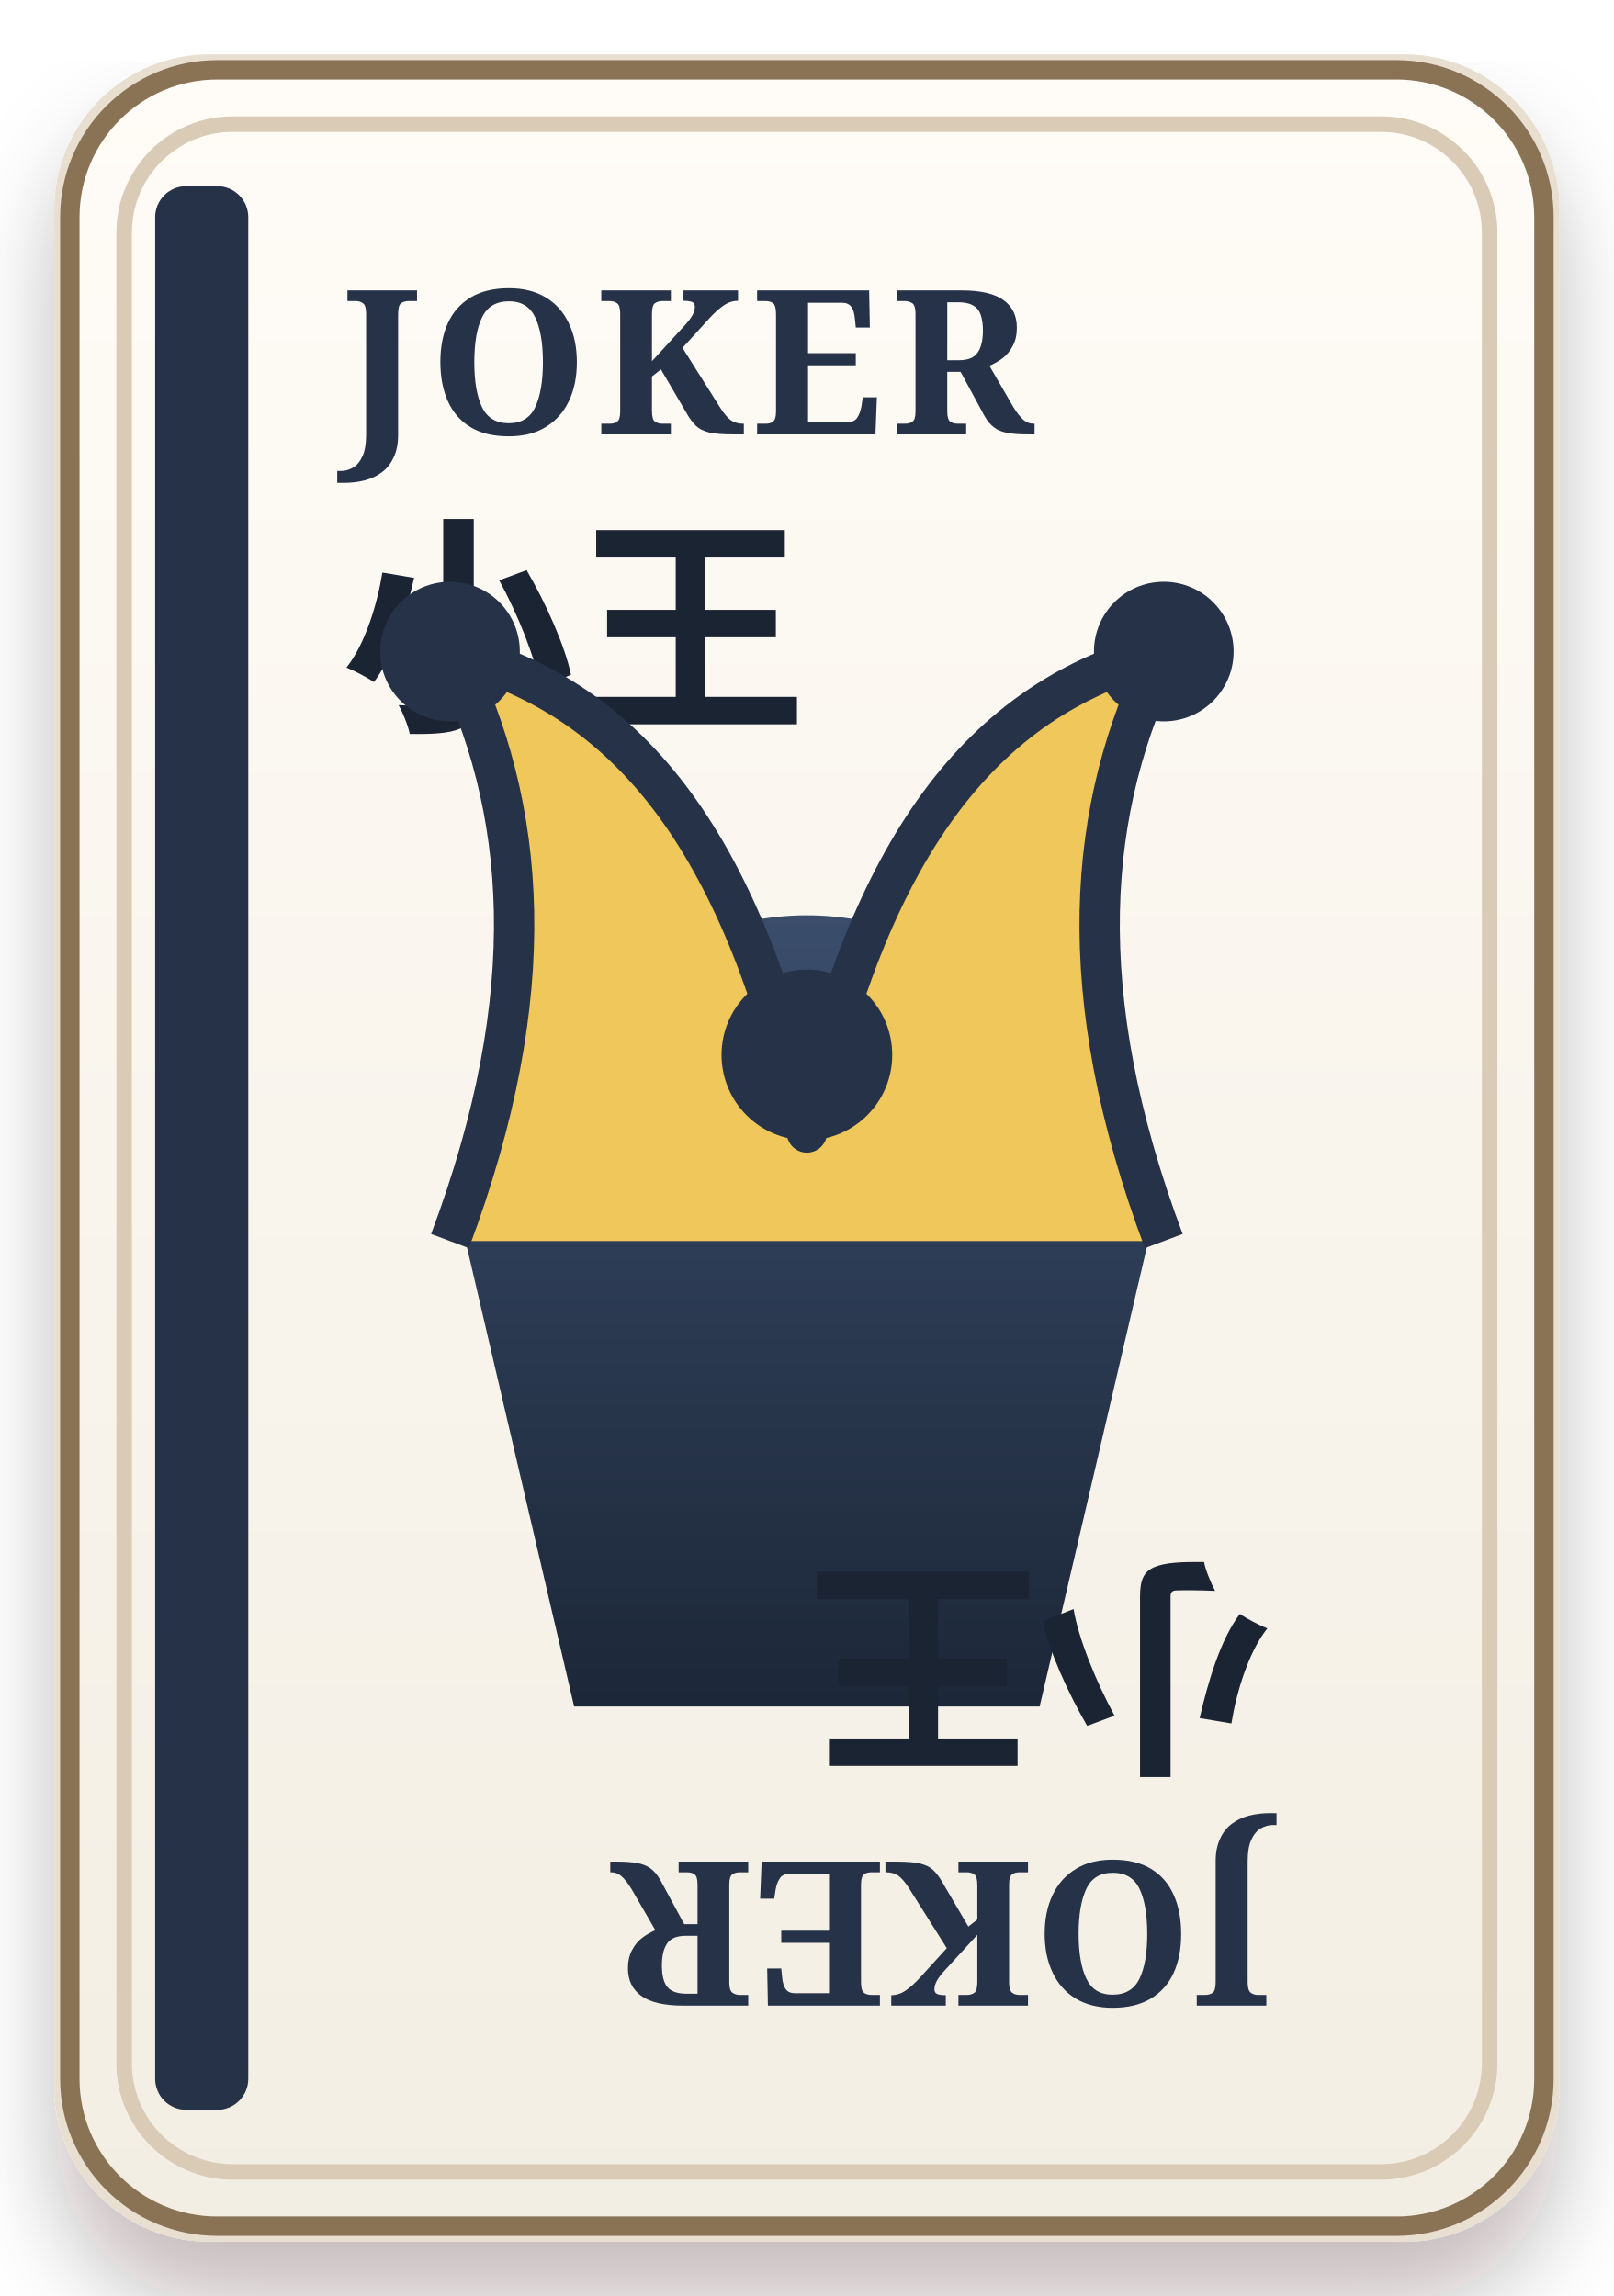
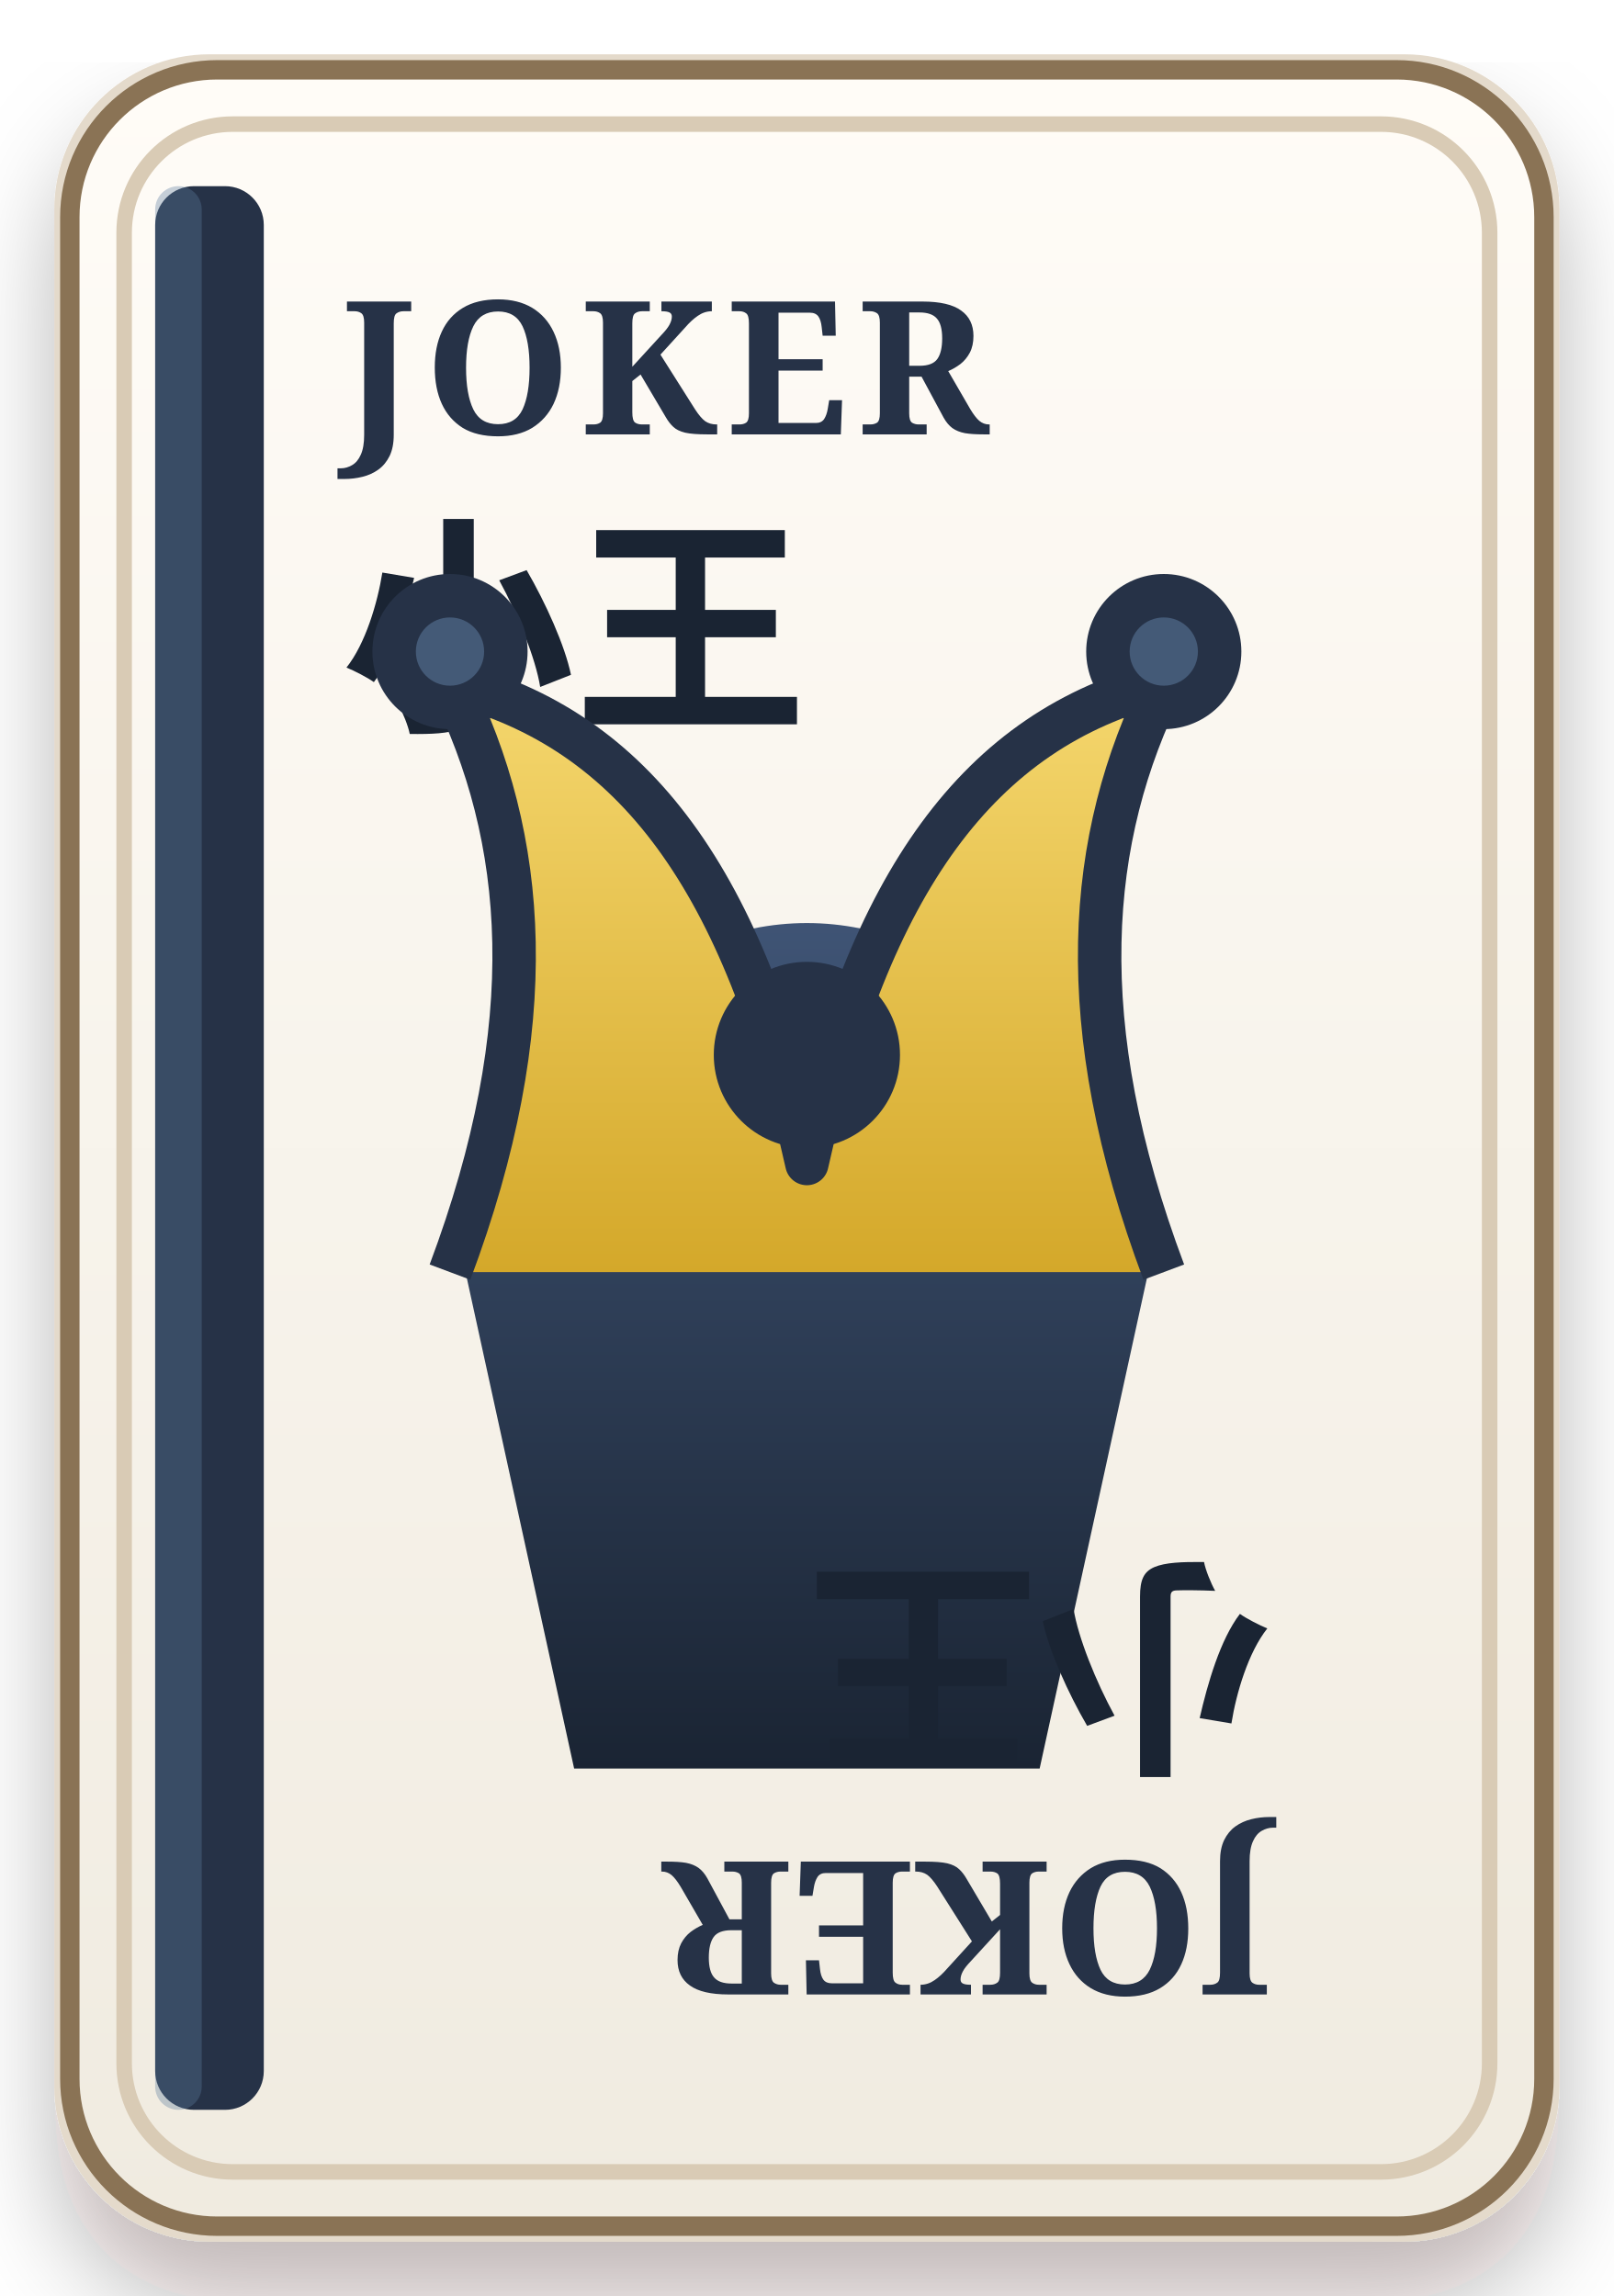
<svg xmlns="http://www.w3.org/2000/svg" width="104" height="148" viewBox="0 0 104 148" role="img" aria-label="Small Joker card v2">
  <defs>
    <linearGradient id="paperSJ" x1="0" y1="0" x2="0" y2="1">
      <stop offset="0" stop-color="#fffcf7" />
-       <stop offset="1" stop-color="#f3eee3" />
+       <stop offset="1" stop-color="#f0ebe0" />
    </linearGradient>
    <linearGradient id="capeSJ" x1="0" y1="0" x2="0" y2="1">
-       <stop offset="0" stop-color="#3a4d6b" />
-       <stop offset="1" stop-color="#1c2738" />
+       <stop offset="0" stop-color="#3f5475" />
+       <stop offset="1" stop-color="#1a2433" />
    </linearGradient>
-     <filter id="sjShadow" x="-20%" y="-15%" width="140%" height="140%">
-       <feDropShadow dx="0" dy="4" stdDeviation="3" flood-color="#1a1008" flood-opacity=".26" />
+     <linearGradient id="hatGold" x1="0" y1="0" x2="0" y2="1">
+       <stop offset="0" stop-color="#f5d76e" />
+       <stop offset="1" stop-color="#d4a82a" />
+     </linearGradient>
+     <filter id="sjShadow" x="-22%" y="-16%" width="144%" height="144%">
+       <feDropShadow dx="0" dy="4" stdDeviation="3.2" flood-color="#1a1008" flood-opacity=".28" />
    </filter>
  </defs>
-   <rect x="3.5" y="3.5" width="97" height="141" rx="10" fill="#e8dfd0" filter="url(#sjShadow)" />
+   <rect x="3.5" y="3.5" width="97" height="141" rx="10" fill="#e4dacb" filter="url(#sjShadow)" />
  <rect x="4.5" y="4.5" width="95" height="139" rx="9.5" fill="url(#paperSJ)" stroke="#8a7355" stroke-width="1.25" />
  <rect x="8" y="8" width="88" height="132" rx="7" fill="none" stroke="#d9cbb5" stroke-width="1" />
-   <rect x="10" y="12" width="6" height="124" rx="2" fill="#263247" />
-   <text x="22" y="28" font-family="Georgia, serif" font-size="13" font-weight="900" fill="#263247" letter-spacing="0.5">JOKER</text>
+   <rect x="10" y="12" width="7" height="124" rx="2.5" fill="#263247" />
+   <rect x="10" y="12" width="3" height="124" rx="1.5" fill="#5c7a9e" opacity=".35" />
+   <text x="22" y="28" font-family="Georgia, serif" font-size="12" font-weight="900" fill="#263247" letter-spacing="0.6">JOKER</text>
  <text x="22" y="46" font-family="system-ui, sans-serif" font-size="15" font-weight="900" fill="#1a2433">小王</text>
-   <path d="M30 80c7-28 37-28 44 0l-7 30H37z" fill="url(#capeSJ)" />
-   <path d="M29 80c6-16 5-28 0-38 12 3 19 13 23 31 4-18 11-28 23-31-5 10-6 22 0 38" fill="#efc75a" stroke="#263247" stroke-width="2.6" stroke-linejoin="round" />
-   <circle cx="29" cy="42" r="4.5" fill="#263247" />
-   <circle cx="75" cy="42" r="4.5" fill="#263247" />
-   <circle cx="52" cy="68" r="5.5" fill="#263247" />
+   <path d="M30 82c7-30 37-30 44 0l-7 32H37z" fill="url(#capeSJ)" />
+   <path d="M29 82c6-16 5-28 0-38 12 3 19 13 23 31 4-18 11-28 23-31-5 10-6 22 0 38" fill="url(#hatGold)" stroke="#263247" stroke-width="2.8" stroke-linejoin="round" />
+   <circle cx="29" cy="42" r="5" fill="#263247" />
+   <circle cx="75" cy="42" r="5" fill="#263247" />
+   <circle cx="52" cy="68" r="6" fill="#263247" />
+   <circle cx="29" cy="42" r="2.2" fill="#5c7a9e" opacity=".55" />
+   <circle cx="75" cy="42" r="2.2" fill="#5c7a9e" opacity=".55" />
  <g transform="rotate(180 52 74)">
-     <text x="22" y="28" font-family="Georgia, serif" font-size="13" font-weight="900" fill="#263247">JOKER</text>
+     <text x="22" y="28" font-family="Georgia, serif" font-size="12" font-weight="900" fill="#263247">JOKER</text>
    <text x="22" y="46" font-family="system-ui, sans-serif" font-size="15" font-weight="900" fill="#1a2433">小王</text>
  </g>
</svg>
